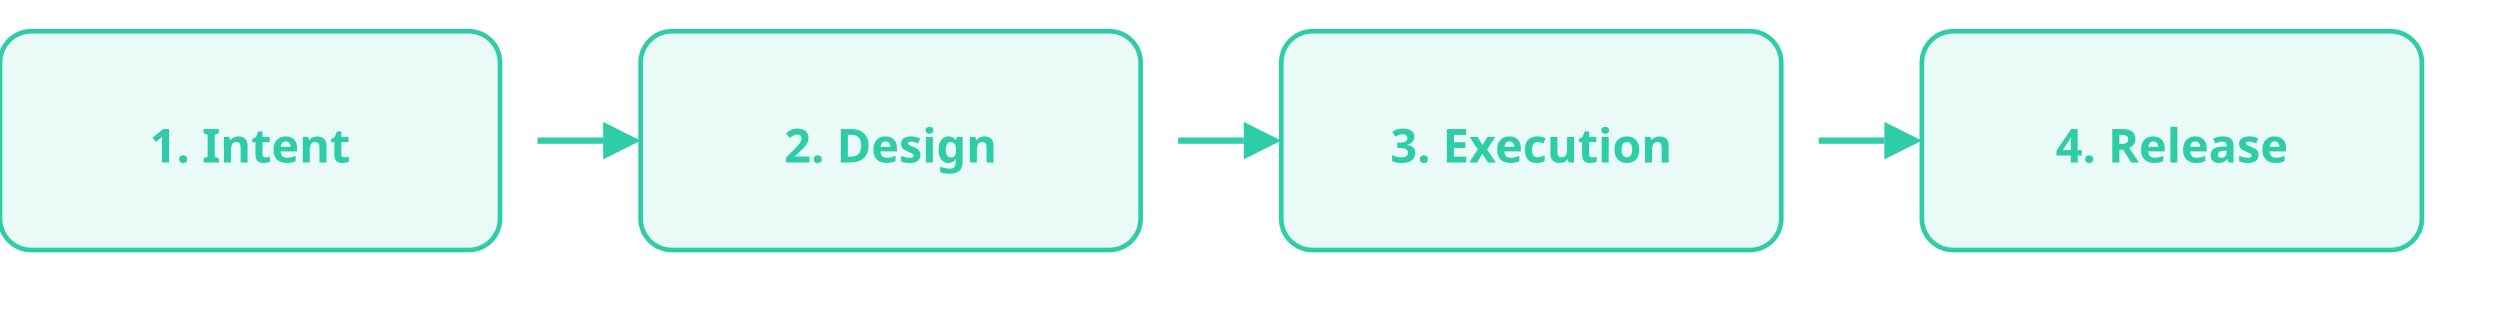
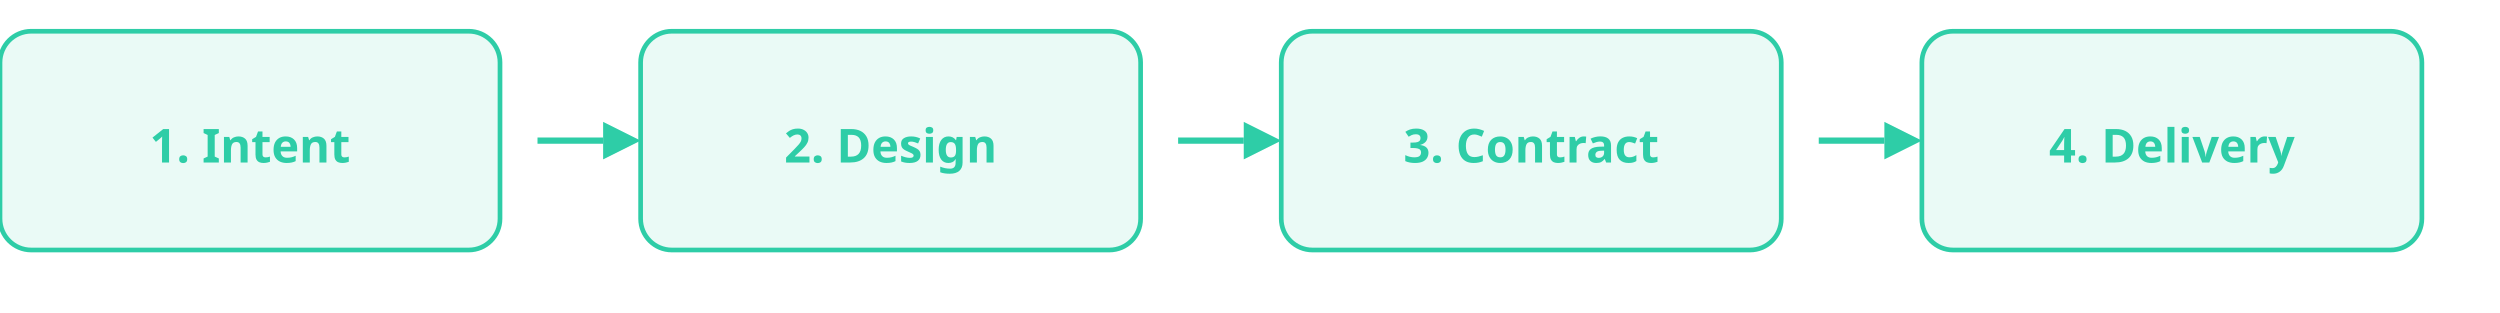
<svg xmlns="http://www.w3.org/2000/svg" width="800" height="100" viewBox="0 0 800 100">
  <rect x="0" y="10" width="160" height="70" rx="10" fill="#2ECDA7" fill-opacity="0.1" stroke="#2ECDA7" stroke-width="1.5" />
  <text x="80" y="52" text-anchor="middle" font-family="sans-serif" font-size="15" font-weight="600" fill="#2ECDA7">1. Intent</text>
  <line x1="172" y1="45" x2="193" y2="45" stroke="#2ECDA7" stroke-width="2" />
  <polygon points="193,39 205,45 193,51" fill="#2ECDA7" />
  <rect x="205" y="10" width="160" height="70" rx="10" fill="#2ECDA7" fill-opacity="0.1" stroke="#2ECDA7" stroke-width="1.5" />
  <text x="285" y="52" text-anchor="middle" font-family="sans-serif" font-size="15" font-weight="600" fill="#2ECDA7">2. Design</text>
  <line x1="377" y1="45" x2="398" y2="45" stroke="#2ECDA7" stroke-width="2" />
  <polygon points="398,39 410,45 398,51" fill="#2ECDA7" />
  <rect x="410" y="10" width="160" height="70" rx="10" fill="#2ECDA7" fill-opacity="0.1" stroke="#2ECDA7" stroke-width="1.5" />
-   <text x="490" y="52" text-anchor="middle" font-family="sans-serif" font-size="15" font-weight="600" fill="#2ECDA7">3. Execution</text>
+   <text x="490" y="52" text-anchor="middle" font-family="sans-serif" font-size="15" font-weight="600" fill="#2ECDA7">3. Contract</text>
  <line x1="582" y1="45" x2="603" y2="45" stroke="#2ECDA7" stroke-width="2" />
  <polygon points="603,39 615,45 603,51" fill="#2ECDA7" />
  <rect x="615" y="10" width="160" height="70" rx="10" fill="#2ECDA7" fill-opacity="0.1" stroke="#2ECDA7" stroke-width="1.5" />
-   <text x="695" y="52" text-anchor="middle" font-family="sans-serif" font-size="15" font-weight="600" fill="#2ECDA7">4. Release</text>
+   <text x="695" y="52" text-anchor="middle" font-family="sans-serif" font-size="15" font-weight="600" fill="#2ECDA7">4. Delivery</text>
</svg>
